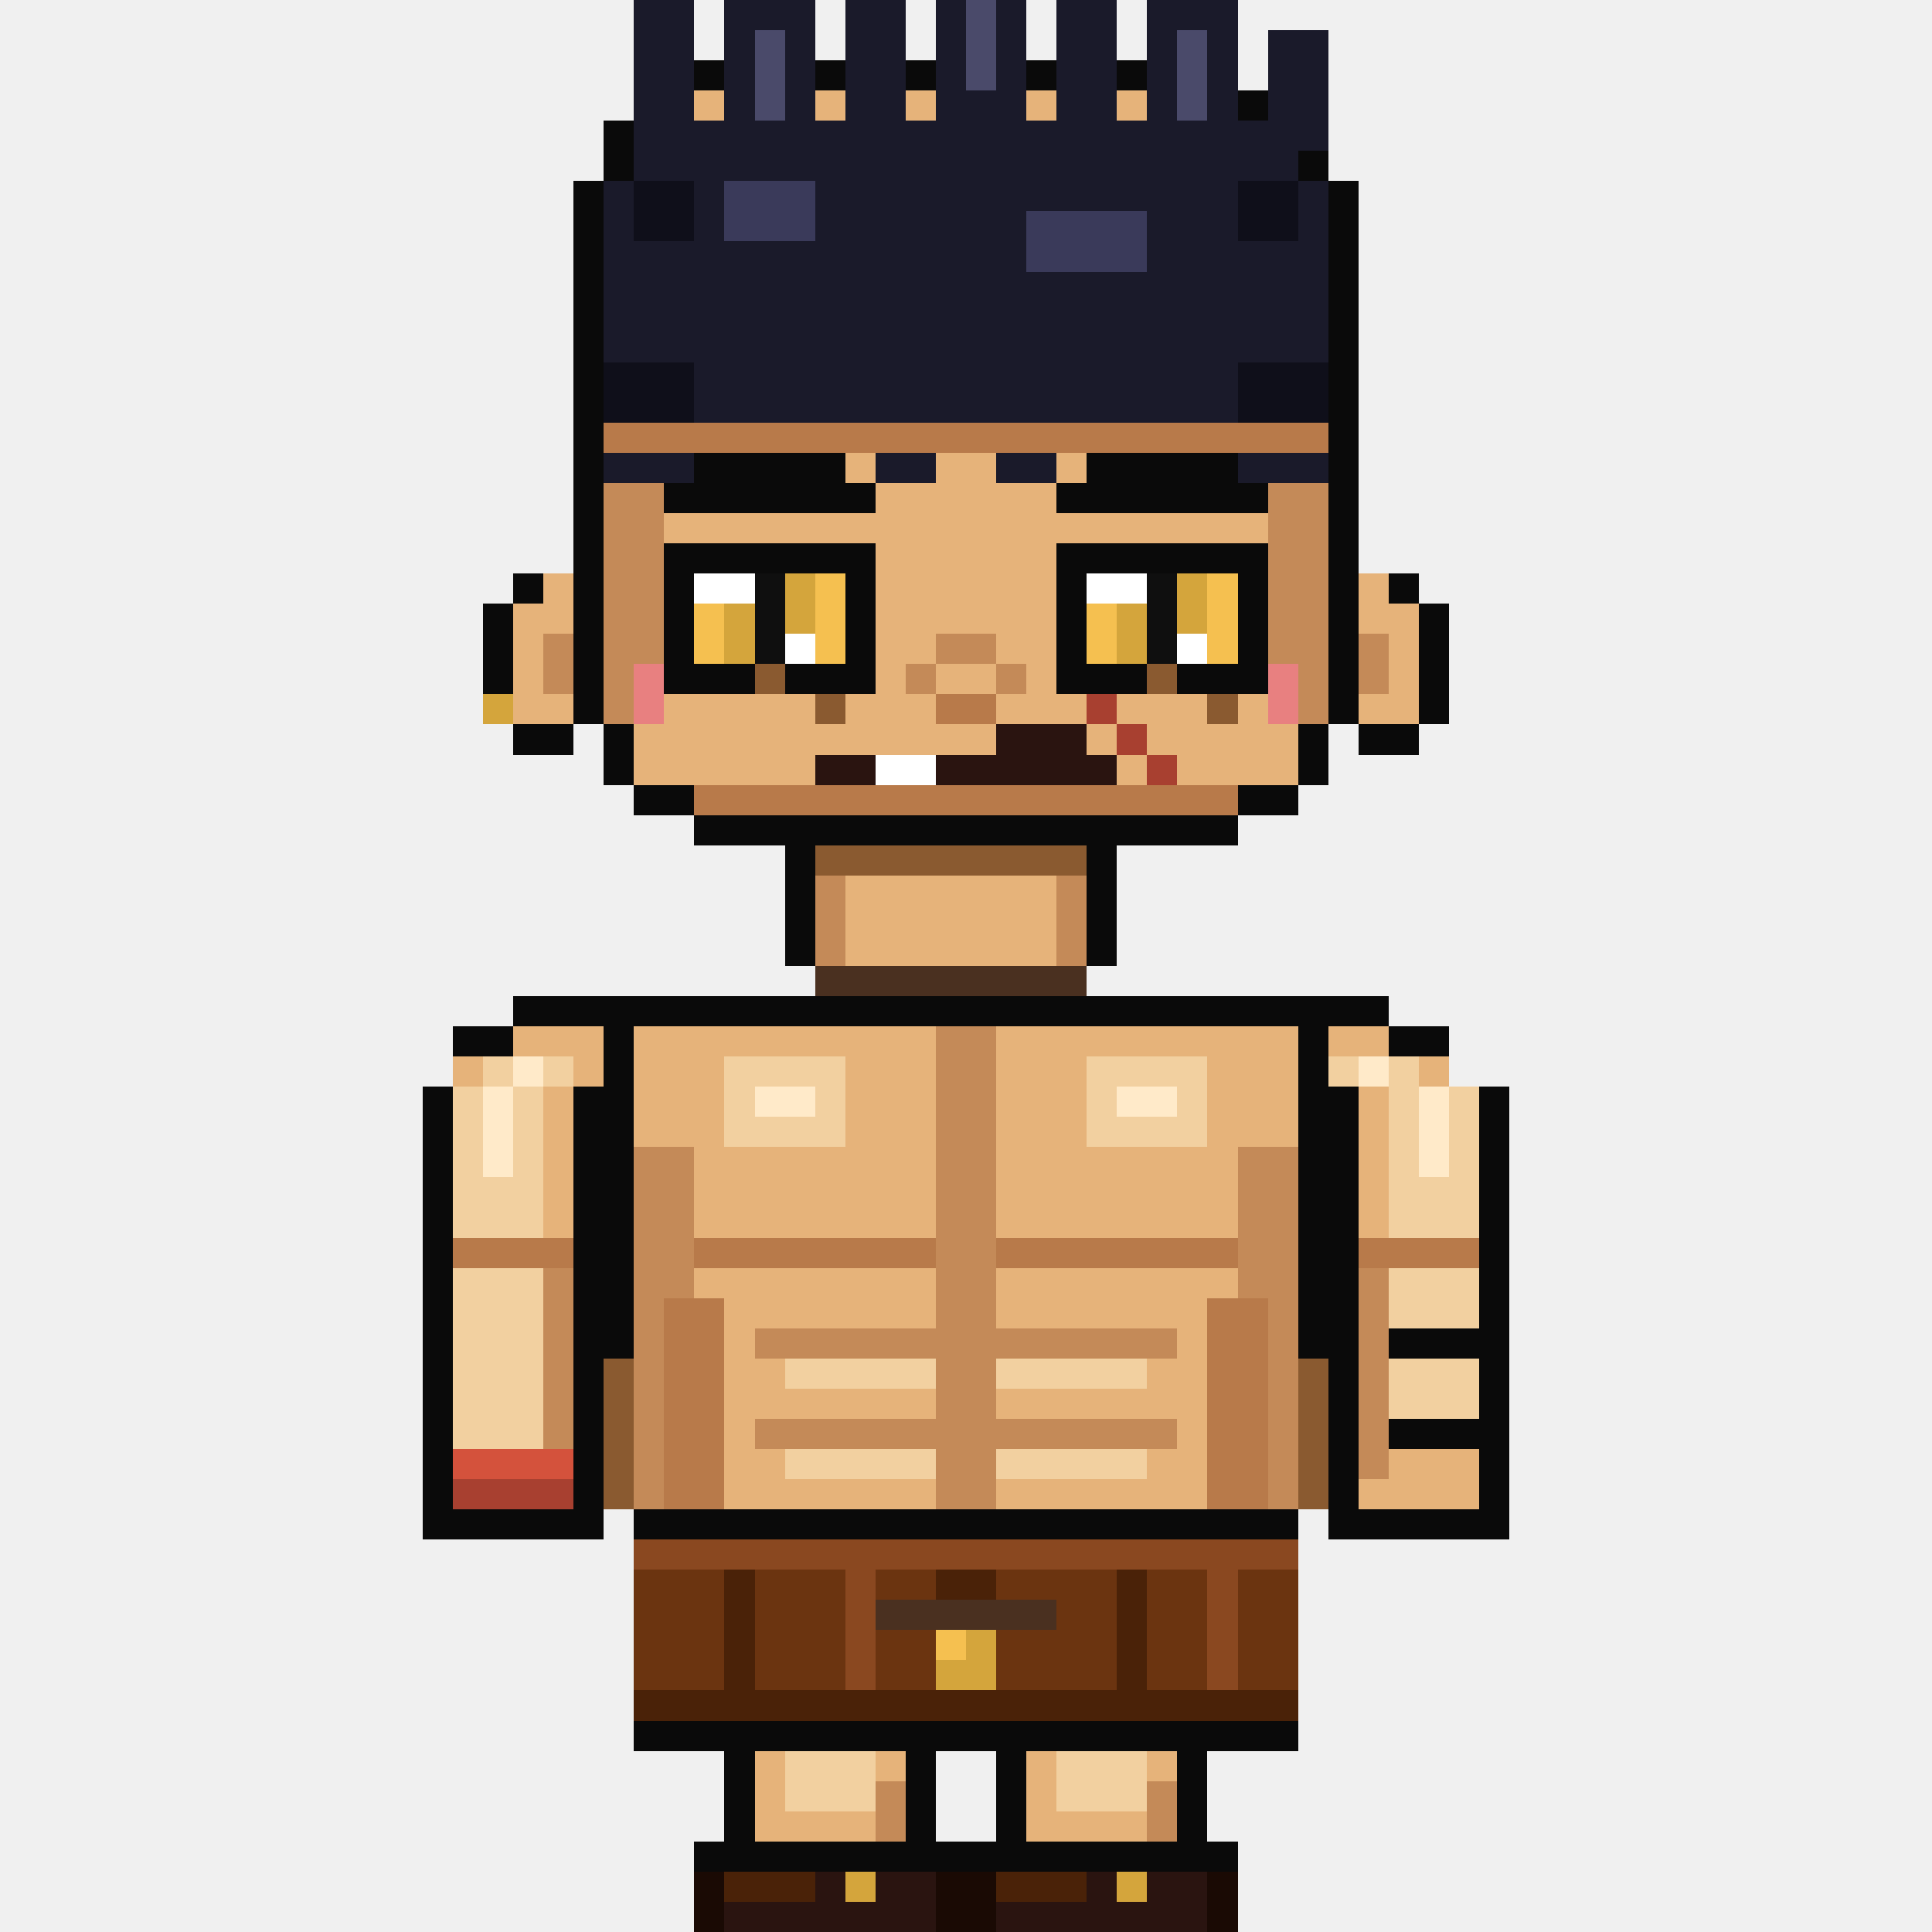
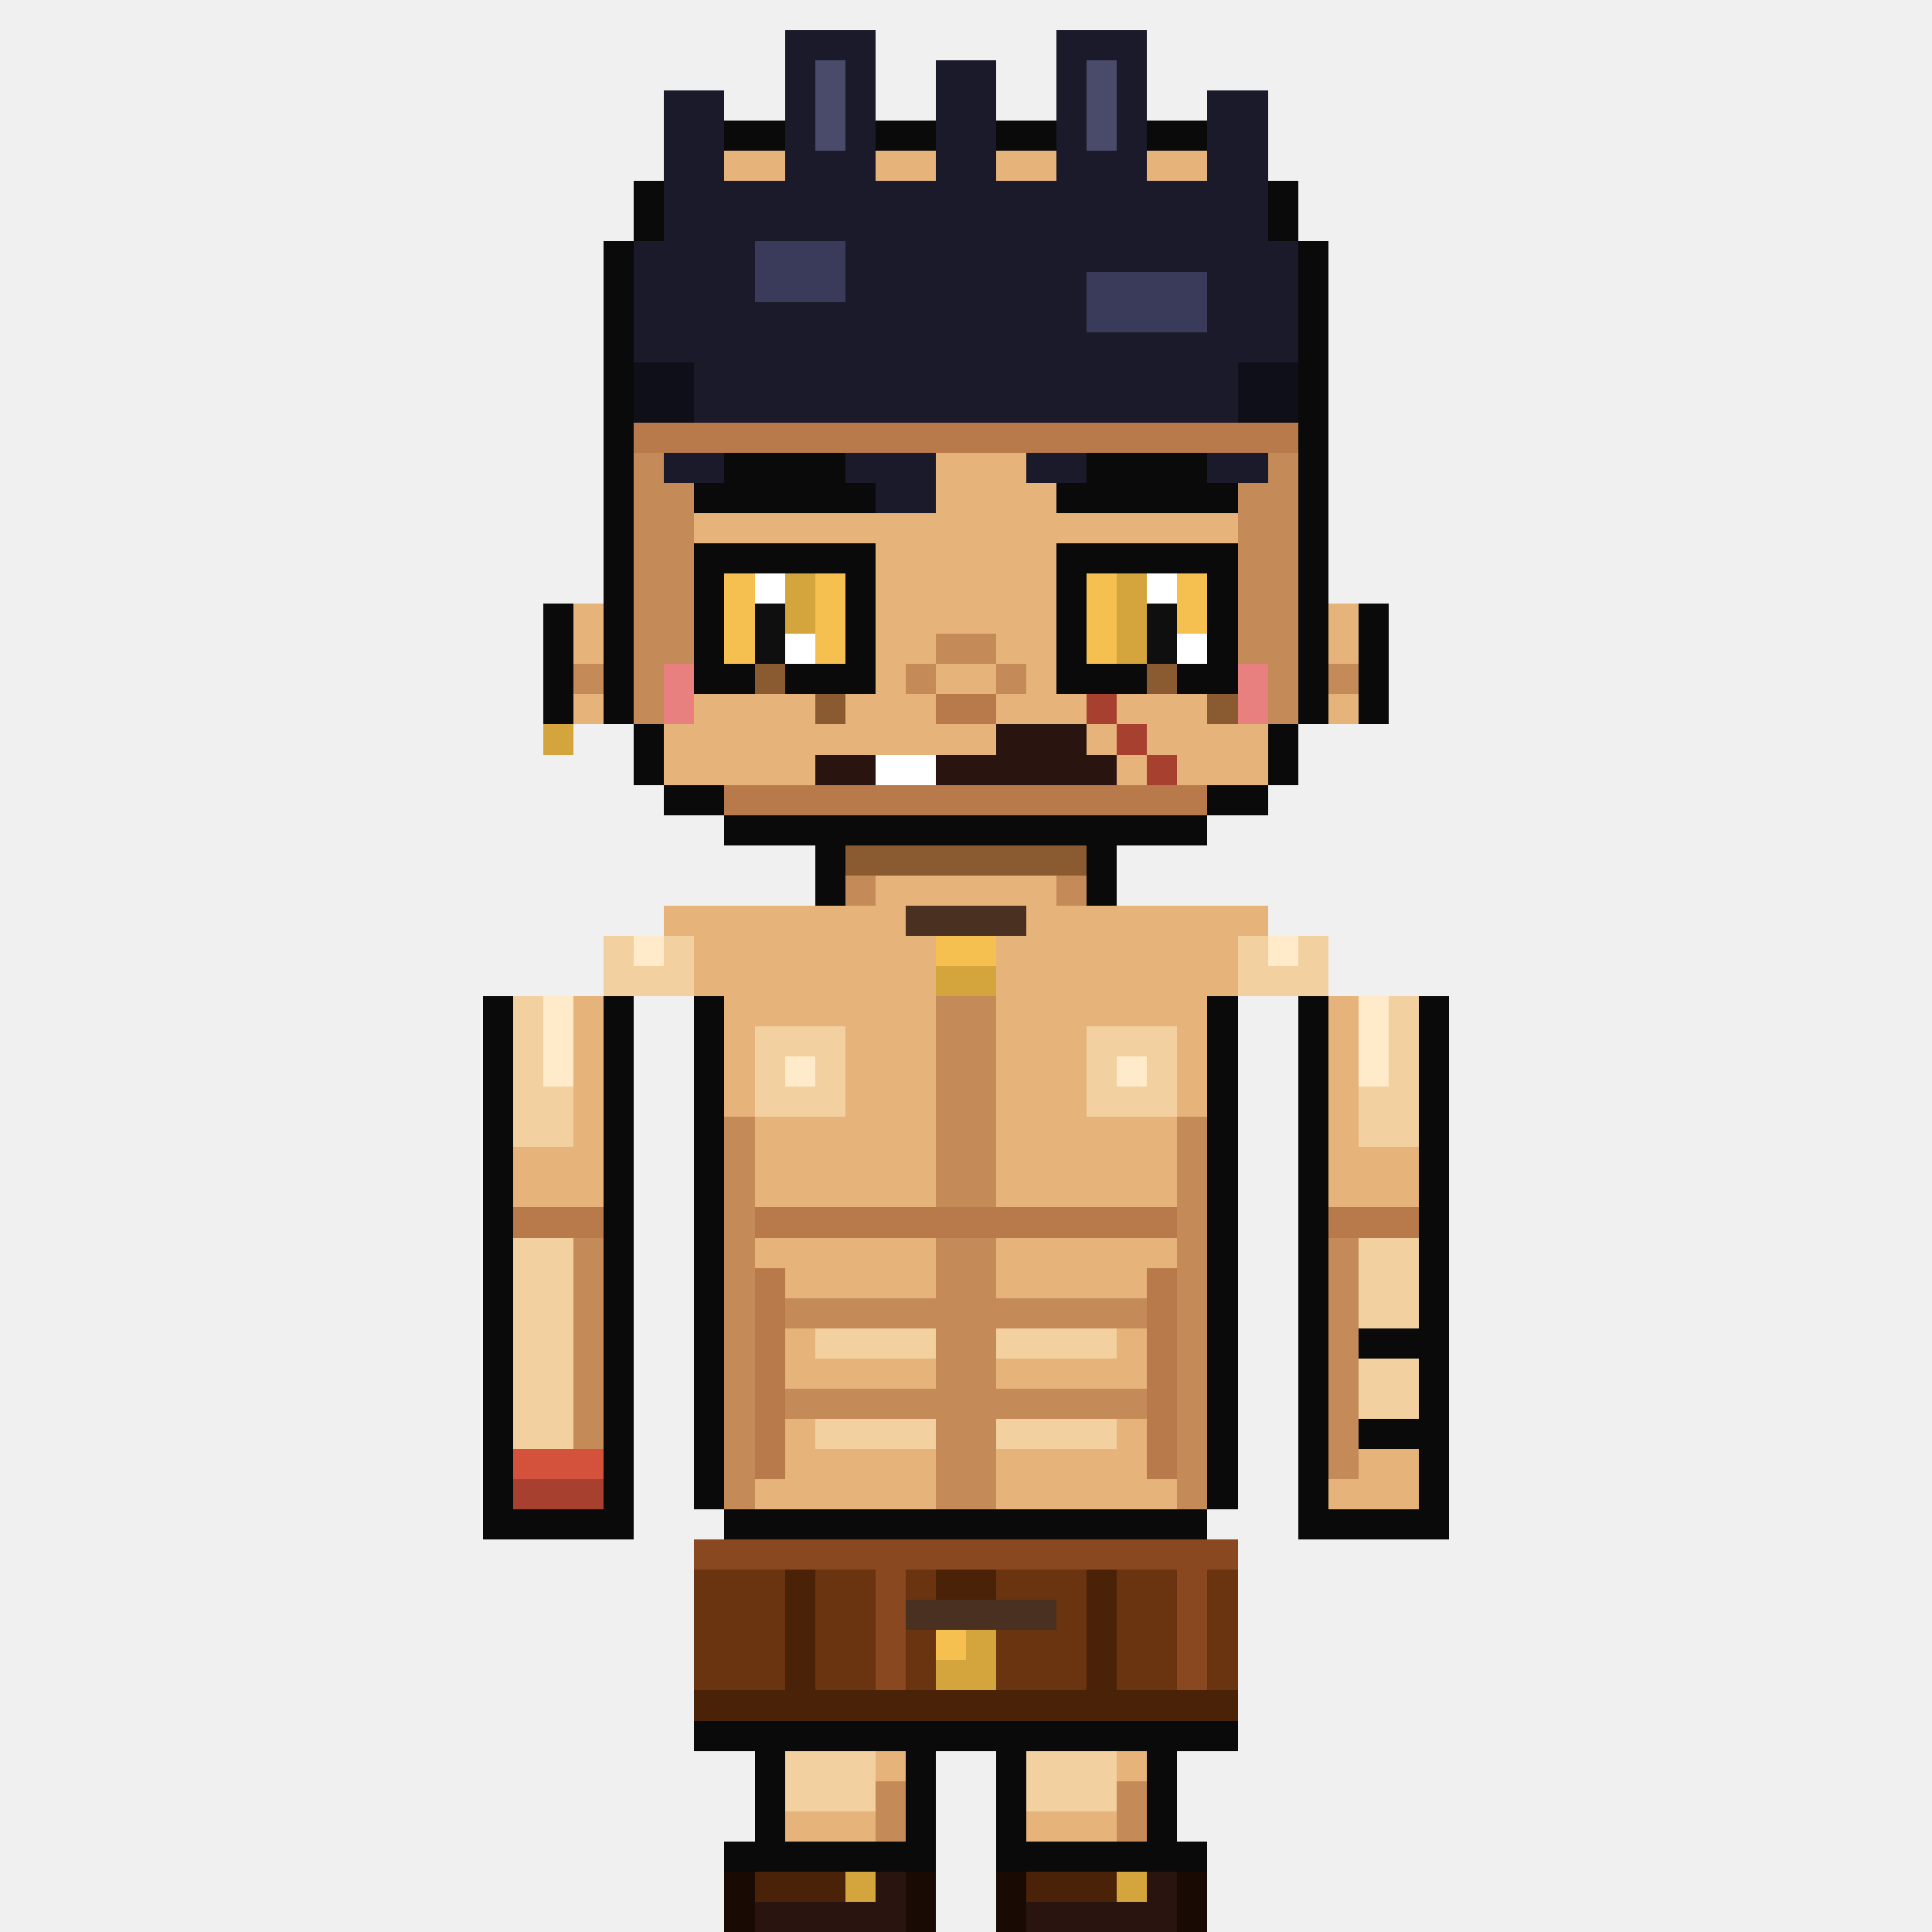
<svg xmlns="http://www.w3.org/2000/svg" viewBox="0 0 64 64" width="64" height="64" shape-rendering="crispEdges">
-   <rect x="23" y="2" width="18" height="1" fill="#0a0a0a" />
-   <rect x="21" y="3" width="2" height="1" fill="#0a0a0a" />
-   <rect x="41" y="3" width="2" height="1" fill="#0a0a0a" />
-   <rect x="20" y="4" width="1" height="2" fill="#0a0a0a" />
-   <rect x="43" y="4" width="1" height="2" fill="#0a0a0a" />
-   <rect x="19" y="6" width="1" height="18" fill="#0a0a0a" />
-   <rect x="44" y="6" width="1" height="18" fill="#0a0a0a" />
-   <rect x="20" y="24" width="1" height="2" fill="#0a0a0a" />
-   <rect x="43" y="24" width="1" height="2" fill="#0a0a0a" />
-   <rect x="21" y="26" width="2" height="1" fill="#0a0a0a" />
-   <rect x="41" y="26" width="2" height="1" fill="#0a0a0a" />
-   <rect x="23" y="27" width="18" height="1" fill="#0a0a0a" />
-   <rect x="23" y="3" width="18" height="1" fill="#e6b37a" />
-   <rect x="21" y="4" width="22" height="2" fill="#e6b37a" />
-   <rect x="20" y="6" width="24" height="18" fill="#e6b37a" />
-   <rect x="21" y="24" width="22" height="2" fill="#e6b37a" />
-   <rect x="23" y="26" width="18" height="1" fill="#e6b37a" />
-   <rect x="20" y="12" width="2" height="12" fill="#c48a58" />
-   <rect x="42" y="12" width="2" height="12" fill="#c48a58" />
-   <rect x="23" y="26" width="18" height="1" fill="#b87a4a" />
-   <rect x="23" y="10" width="3" height="2" fill="#f2d0a0" />
-   <rect x="38" y="10" width="3" height="2" fill="#f2d0a0" />
-   <rect x="24" y="11" width="1" height="1" fill="#ffeac9" />
-   <rect x="39" y="11" width="1" height="1" fill="#ffeac9" />
-   <rect x="21" y="4" width="22" height="2" fill="#1a1a2a" />
-   <rect x="20" y="6" width="24" height="8" fill="#1a1a2a" />
-   <rect x="20" y="14" width="3" height="2" fill="#1a1a2a" />
-   <rect x="24" y="14" width="2" height="3" fill="#1a1a2a" />
-   <rect x="29" y="14" width="2" height="2" fill="#1a1a2a" />
-   <rect x="33" y="14" width="2" height="2" fill="#1a1a2a" />
-   <rect x="38" y="14" width="2" height="3" fill="#1a1a2a" />
-   <rect x="41" y="14" width="3" height="2" fill="#1a1a2a" />
-   <rect x="21" y="0" width="2" height="5" fill="#1a1a2a" />
-   <rect x="24" y="-2" width="3" height="7" fill="#1a1a2a" />
-   <rect x="28" y="0" width="2" height="5" fill="#1a1a2a" />
-   <rect x="31" y="-2" width="3" height="7" fill="#1a1a2a" />
-   <rect x="35" y="0" width="2" height="5" fill="#1a1a2a" />
-   <rect x="38" y="-1" width="3" height="6" fill="#1a1a2a" />
-   <rect x="42" y="1" width="2" height="4" fill="#1a1a2a" />
-   <rect x="20" y="12" width="3" height="2" fill="#0f0f1a" />
-   <rect x="41" y="12" width="3" height="2" fill="#0f0f1a" />
-   <rect x="21" y="6" width="2" height="2" fill="#0f0f1a" />
-   <rect x="41" y="6" width="2" height="2" fill="#0f0f1a" />
-   <rect x="25" y="1" width="1" height="3" fill="#4a4a6a" />
-   <rect x="32" y="0" width="1" height="3" fill="#4a4a6a" />
-   <rect x="39" y="1" width="1" height="3" fill="#4a4a6a" />
-   <rect x="24" y="6" width="3" height="2" fill="#3a3a5a" />
-   <rect x="34" y="7" width="4" height="2" fill="#3a3a5a" />
-   <rect x="20" y="14" width="24" height="1" fill="#b87a4a" />
-   <rect x="22" y="16" width="7" height="1" fill="#0a0a0a" />
-   <rect x="23" y="15" width="5" height="1" fill="#0a0a0a" />
-   <rect x="35" y="16" width="7" height="1" fill="#0a0a0a" />
-   <rect x="36" y="15" width="5" height="1" fill="#0a0a0a" />
-   <rect x="22" y="18" width="7" height="1" fill="#0a0a0a" />
-   <rect x="22" y="22" width="7" height="1" fill="#0a0a0a" />
-   <rect x="22" y="19" width="1" height="3" fill="#0a0a0a" />
+   <rect x="24" y="4" width="16" height="1" fill="#0a0a0a" />
+   <rect x="22" y="5" width="2" height="1" fill="#0a0a0a" />
+   <rect x="40" y="5" width="2" height="1" fill="#0a0a0a" />
+   <rect x="21" y="6" width="1" height="2" fill="#0a0a0a" />
+   <rect x="42" y="6" width="1" height="2" fill="#0a0a0a" />
+   <rect x="20" y="8" width="1" height="16" fill="#0a0a0a" />
+   <rect x="43" y="8" width="1" height="16" fill="#0a0a0a" />
+   <rect x="21" y="24" width="1" height="2" fill="#0a0a0a" />
+   <rect x="42" y="24" width="1" height="2" fill="#0a0a0a" />
+   <rect x="22" y="26" width="2" height="1" fill="#0a0a0a" />
+   <rect x="40" y="26" width="2" height="1" fill="#0a0a0a" />
+   <rect x="24" y="27" width="16" height="1" fill="#0a0a0a" />
+   <rect x="24" y="5" width="16" height="1" fill="#e6b37a" />
+   <rect x="22" y="6" width="20" height="2" fill="#e6b37a" />
+   <rect x="21" y="8" width="22" height="16" fill="#e6b37a" />
+   <rect x="22" y="24" width="20" height="2" fill="#e6b37a" />
+   <rect x="24" y="26" width="16" height="1" fill="#e6b37a" />
+   <rect x="21" y="14" width="2" height="10" fill="#c48a58" />
+   <rect x="41" y="14" width="2" height="10" fill="#c48a58" />
+   <rect x="24" y="26" width="16" height="1" fill="#b87a4a" />
+   <rect x="24" y="12" width="3" height="2" fill="#f2d0a0" />
+   <rect x="37" y="12" width="3" height="2" fill="#f2d0a0" />
+   <rect x="25" y="13" width="1" height="1" fill="#ffeac9" />
+   <rect x="38" y="13" width="1" height="1" fill="#ffeac9" />
+   <rect x="22" y="6" width="20" height="2" fill="#1a1a2a" />
+   <rect x="21" y="8" width="22" height="6" fill="#1a1a2a" />
+   <rect x="22" y="14" width="3" height="2" fill="#1a1a2a" />
+   <rect x="28" y="14" width="3" height="3" fill="#1a1a2a" />
+   <rect x="34" y="14" width="3" height="2" fill="#1a1a2a" />
+   <rect x="39" y="14" width="3" height="2" fill="#1a1a2a" />
+   <rect x="22" y="3" width="2" height="3" fill="#1a1a2a" />
+   <rect x="26" y="1" width="3" height="5" fill="#1a1a2a" />
+   <rect x="31" y="2" width="2" height="4" fill="#1a1a2a" />
+   <rect x="35" y="1" width="3" height="5" fill="#1a1a2a" />
+   <rect x="40" y="3" width="2" height="3" fill="#1a1a2a" />
+   <rect x="21" y="12" width="2" height="2" fill="#0f0f1a" />
+   <rect x="41" y="12" width="2" height="2" fill="#0f0f1a" />
+   <rect x="27" y="2" width="1" height="3" fill="#4a4a6a" />
+   <rect x="36" y="2" width="1" height="3" fill="#4a4a6a" />
+   <rect x="25" y="8" width="3" height="2" fill="#3a3a5a" />
+   <rect x="36" y="9" width="4" height="2" fill="#3a3a5a" />
+   <rect x="21" y="14" width="22" height="1" fill="#b87a4a" />
+   <rect x="23" y="16" width="6" height="1" fill="#0a0a0a" />
+   <rect x="24" y="15" width="4" height="1" fill="#0a0a0a" />
+   <rect x="35" y="16" width="6" height="1" fill="#0a0a0a" />
+   <rect x="36" y="15" width="4" height="1" fill="#0a0a0a" />
+   <rect x="23" y="18" width="6" height="1" fill="#0a0a0a" />
+   <rect x="23" y="22" width="6" height="1" fill="#0a0a0a" />
+   <rect x="23" y="19" width="1" height="3" fill="#0a0a0a" />
  <rect x="28" y="19" width="1" height="3" fill="#0a0a0a" />
-   <rect x="23" y="19" width="5" height="3" fill="#ffffff" />
-   <rect x="23" y="19" width="5" height="3" fill="#f5c050" />
-   <rect x="24" y="19" width="3" height="3" fill="#d4a53c" />
+   <rect x="24" y="19" width="4" height="3" fill="#f5c050" />
+   <rect x="25" y="19" width="2" height="3" fill="#d4a53c" />
  <rect x="25" y="19" width="1" height="3" fill="#0f0f0f" />
-   <rect x="23" y="19" width="2" height="1" fill="#ffffff" />
+   <rect x="25" y="19" width="1" height="1" fill="#ffffff" />
  <rect x="26" y="21" width="1" height="1" fill="#ffffff" />
-   <rect x="35" y="18" width="7" height="1" fill="#0a0a0a" />
-   <rect x="35" y="22" width="7" height="1" fill="#0a0a0a" />
+   <rect x="35" y="18" width="6" height="1" fill="#0a0a0a" />
+   <rect x="35" y="22" width="6" height="1" fill="#0a0a0a" />
  <rect x="35" y="19" width="1" height="3" fill="#0a0a0a" />
-   <rect x="41" y="19" width="1" height="3" fill="#0a0a0a" />
-   <rect x="36" y="19" width="5" height="3" fill="#ffffff" />
-   <rect x="36" y="19" width="5" height="3" fill="#f5c050" />
-   <rect x="37" y="19" width="3" height="3" fill="#d4a53c" />
+   <rect x="40" y="19" width="1" height="3" fill="#0a0a0a" />
+   <rect x="36" y="19" width="4" height="3" fill="#f5c050" />
+   <rect x="37" y="19" width="2" height="3" fill="#d4a53c" />
  <rect x="38" y="19" width="1" height="3" fill="#0f0f0f" />
-   <rect x="36" y="19" width="2" height="1" fill="#ffffff" />
+   <rect x="38" y="19" width="1" height="1" fill="#ffffff" />
  <rect x="39" y="21" width="1" height="1" fill="#ffffff" />
  <rect x="36" y="23" width="1" height="1" fill="#a84030" />
  <rect x="37" y="24" width="1" height="1" fill="#a84030" />
  <rect x="38" y="25" width="1" height="1" fill="#a84030" />
  <rect x="31" y="21" width="2" height="1" fill="#c48a58" />
  <rect x="30" y="22" width="1" height="1" fill="#c48a58" />
  <rect x="33" y="22" width="1" height="1" fill="#c48a58" />
  <rect x="31" y="23" width="2" height="1" fill="#b87a4a" />
  <rect x="27" y="25" width="10" height="1" fill="#2a1410" />
  <rect x="33" y="24" width="3" height="1" fill="#2a1410" />
  <rect x="29" y="25" width="2" height="1" fill="#ffffff" />
-   <rect x="21" y="22" width="1" height="2" fill="#e88080" />
-   <rect x="42" y="22" width="1" height="2" fill="#e88080" />
+   <rect x="22" y="22" width="1" height="2" fill="#e88080" />
+   <rect x="41" y="22" width="1" height="2" fill="#e88080" />
  <rect x="25" y="22" width="1" height="1" fill="#8a5a30" />
  <rect x="27" y="23" width="1" height="1" fill="#8a5a30" />
  <rect x="38" y="22" width="1" height="1" fill="#8a5a30" />
  <rect x="40" y="23" width="1" height="1" fill="#8a5a30" />
-   <rect x="17" y="19" width="2" height="5" fill="#e6b37a" />
-   <rect x="16" y="20" width="1" height="4" fill="#0a0a0a" />
-   <rect x="17" y="19" width="1" height="1" fill="#0a0a0a" />
-   <rect x="17" y="24" width="2" height="1" fill="#0a0a0a" />
-   <rect x="18" y="21" width="1" height="2" fill="#c48a58" />
-   <rect x="16" y="23" width="1" height="1" fill="#d4a53c" />
-   <rect x="45" y="19" width="2" height="5" fill="#e6b37a" />
-   <rect x="47" y="20" width="1" height="4" fill="#0a0a0a" />
-   <rect x="46" y="19" width="1" height="1" fill="#0a0a0a" />
-   <rect x="45" y="24" width="2" height="1" fill="#0a0a0a" />
-   <rect x="45" y="21" width="1" height="2" fill="#c48a58" />
-   <rect x="27" y="28" width="9" height="4" fill="#e6b37a" />
-   <rect x="26" y="28" width="1" height="4" fill="#0a0a0a" />
-   <rect x="36" y="28" width="1" height="4" fill="#0a0a0a" />
-   <rect x="27" y="28" width="1" height="4" fill="#c48a58" />
-   <rect x="35" y="28" width="1" height="4" fill="#c48a58" />
-   <rect x="27" y="28" width="9" height="1" fill="#8a5a30" />
-   <rect x="27" y="32" width="9" height="1" fill="#4a3020" />
-   <rect x="30" y="33" width="3" height="2" fill="#d4a53c" />
-   <rect x="30" y="33" width="3" height="1" fill="#f5c050" />
-   <rect x="31" y="33" width="1" height="1" fill="#2ea080" />
-   <rect x="17" y="33" width="4" height="1" fill="#0a0a0a" />
-   <rect x="42" y="33" width="4" height="1" fill="#0a0a0a" />
-   <rect x="15" y="34" width="2" height="1" fill="#0a0a0a" />
-   <rect x="46" y="34" width="2" height="1" fill="#0a0a0a" />
-   <rect x="15" y="35" width="5" height="4" fill="#e6b37a" />
-   <rect x="43" y="35" width="5" height="4" fill="#e6b37a" />
-   <rect x="17" y="34" width="4" height="1" fill="#e6b37a" />
-   <rect x="42" y="34" width="4" height="1" fill="#e6b37a" />
-   <rect x="16" y="35" width="3" height="2" fill="#f2d0a0" />
-   <rect x="44" y="35" width="3" height="2" fill="#f2d0a0" />
-   <rect x="17" y="35" width="1" height="1" fill="#ffeac9" />
-   <rect x="45" y="35" width="1" height="1" fill="#ffeac9" />
-   <rect x="21" y="33" width="21" height="1" fill="#0a0a0a" />
-   <rect x="20" y="34" width="1" height="16" fill="#0a0a0a" />
-   <rect x="43" y="34" width="1" height="16" fill="#0a0a0a" />
-   <rect x="21" y="50" width="22" height="1" fill="#0a0a0a" />
-   <rect x="21" y="34" width="22" height="16" fill="#e6b37a" />
-   <rect x="20" y="45" width="1" height="5" fill="#8a5a30" />
-   <rect x="43" y="45" width="1" height="5" fill="#8a5a30" />
-   <rect x="31" y="34" width="2" height="8" fill="#c48a58" />
-   <rect x="22" y="41" width="9" height="1" fill="#b87a4a" />
-   <rect x="33" y="41" width="9" height="1" fill="#b87a4a" />
-   <rect x="24" y="35" width="4" height="3" fill="#f2d0a0" />
-   <rect x="36" y="35" width="4" height="3" fill="#f2d0a0" />
-   <rect x="25" y="36" width="2" height="1" fill="#ffeac9" />
-   <rect x="37" y="36" width="2" height="1" fill="#ffeac9" />
-   <rect x="21" y="38" width="2" height="12" fill="#c48a58" />
-   <rect x="41" y="38" width="2" height="12" fill="#c48a58" />
-   <rect x="25" y="44" width="14" height="1" fill="#c48a58" />
-   <rect x="25" y="47" width="14" height="1" fill="#c48a58" />
-   <rect x="31" y="42" width="2" height="8" fill="#c48a58" />
-   <rect x="26" y="45" width="5" height="1" fill="#f2d0a0" />
-   <rect x="33" y="45" width="5" height="1" fill="#f2d0a0" />
-   <rect x="26" y="48" width="5" height="1" fill="#f2d0a0" />
-   <rect x="33" y="48" width="5" height="1" fill="#f2d0a0" />
-   <rect x="22" y="43" width="2" height="7" fill="#b87a4a" />
-   <rect x="40" y="43" width="2" height="7" fill="#b87a4a" />
-   <rect x="14" y="36" width="1" height="14" fill="#0a0a0a" />
-   <rect x="19" y="36" width="1" height="14" fill="#0a0a0a" />
-   <rect x="14" y="50" width="6" height="1" fill="#0a0a0a" />
-   <rect x="15" y="36" width="4" height="14" fill="#e6b37a" />
-   <rect x="15" y="36" width="3" height="5" fill="#f2d0a0" />
-   <rect x="16" y="36" width="1" height="3" fill="#ffeac9" />
-   <rect x="15" y="41" width="4" height="1" fill="#b87a4a" />
-   <rect x="15" y="42" width="3" height="6" fill="#f2d0a0" />
-   <rect x="18" y="42" width="1" height="7" fill="#c48a58" />
-   <rect x="15" y="48" width="4" height="2" fill="#a84030" />
-   <rect x="15" y="48" width="4" height="1" fill="#d4523c" />
-   <rect x="44" y="36" width="1" height="14" fill="#0a0a0a" />
-   <rect x="49" y="36" width="1" height="14" fill="#0a0a0a" />
-   <rect x="44" y="50" width="6" height="1" fill="#0a0a0a" />
-   <rect x="45" y="36" width="4" height="14" fill="#e6b37a" />
-   <rect x="46" y="36" width="3" height="5" fill="#f2d0a0" />
-   <rect x="47" y="36" width="1" height="3" fill="#ffeac9" />
-   <rect x="45" y="41" width="4" height="1" fill="#b87a4a" />
-   <rect x="46" y="42" width="3" height="6" fill="#f2d0a0" />
-   <rect x="45" y="42" width="1" height="7" fill="#c48a58" />
-   <rect x="46" y="44" width="3" height="1" fill="#0a0a0a" />
-   <rect x="46" y="47" width="3" height="1" fill="#0a0a0a" />
-   <rect x="21" y="51" width="22" height="6" fill="#6b3410" />
-   <rect x="21" y="51" width="22" height="1" fill="#0a0a0a" />
-   <rect x="21" y="57" width="22" height="1" fill="#0a0a0a" />
-   <rect x="21" y="51" width="22" height="1" fill="#8a4820" />
-   <rect x="21" y="56" width="22" height="1" fill="#4a2208" />
+   <rect x="19" y="20" width="1" height="4" fill="#e6b37a" />
+   <rect x="18" y="20" width="1" height="4" fill="#0a0a0a" />
+   <rect x="19" y="22" width="1" height="1" fill="#c48a58" />
+   <rect x="18" y="24" width="1" height="1" fill="#d4a53c" />
+   <rect x="44" y="20" width="1" height="4" fill="#e6b37a" />
+   <rect x="45" y="20" width="1" height="4" fill="#0a0a0a" />
+   <rect x="44" y="22" width="1" height="1" fill="#c48a58" />
+   <rect x="28" y="28" width="8" height="2" fill="#e6b37a" />
+   <rect x="27" y="28" width="1" height="2" fill="#0a0a0a" />
+   <rect x="36" y="28" width="1" height="2" fill="#0a0a0a" />
+   <rect x="28" y="28" width="1" height="2" fill="#c48a58" />
+   <rect x="35" y="28" width="1" height="2" fill="#c48a58" />
+   <rect x="28" y="28" width="8" height="1" fill="#8a5a30" />
+   <rect x="22" y="30" width="2" height="1" fill="#0a0a0a" />
+   <rect x="40" y="30" width="2" height="1" fill="#0a0a0a" />
+   <rect x="20" y="31" width="2" height="1" fill="#0a0a0a" />
+   <rect x="42" y="31" width="2" height="1" fill="#0a0a0a" />
+   <rect x="22" y="30" width="20" height="1" fill="#e6b37a" />
+   <rect x="20" y="31" width="24" height="2" fill="#e6b37a" />
+   <rect x="20" y="31" width="3" height="2" fill="#f2d0a0" />
+   <rect x="41" y="31" width="3" height="2" fill="#f2d0a0" />
+   <rect x="21" y="31" width="1" height="1" fill="#ffeac9" />
+   <rect x="42" y="31" width="1" height="1" fill="#ffeac9" />
+   <rect x="30" y="30" width="4" height="1" fill="#4a3020" />
+   <rect x="31" y="31" width="2" height="2" fill="#d4a53c" />
+   <rect x="31" y="31" width="2" height="1" fill="#f5c050" />
+   <rect x="23" y="33" width="1" height="17" fill="#0a0a0a" />
+   <rect x="40" y="33" width="1" height="17" fill="#0a0a0a" />
+   <rect x="24" y="33" width="16" height="1" fill="#0a0a0a" />
+   <rect x="24" y="50" width="16" height="1" fill="#0a0a0a" />
+   <rect x="24" y="33" width="16" height="17" fill="#e6b37a" />
+   <rect x="31" y="33" width="2" height="7" fill="#c48a58" />
+   <rect x="24" y="40" width="16" height="1" fill="#b87a4a" />
+   <rect x="25" y="34" width="3" height="3" fill="#f2d0a0" />
+   <rect x="36" y="34" width="3" height="3" fill="#f2d0a0" />
+   <rect x="26" y="35" width="1" height="1" fill="#ffeac9" />
+   <rect x="37" y="35" width="1" height="1" fill="#ffeac9" />
+   <rect x="24" y="37" width="1" height="13" fill="#c48a58" />
+   <rect x="39" y="37" width="1" height="13" fill="#c48a58" />
+   <rect x="26" y="43" width="12" height="1" fill="#c48a58" />
+   <rect x="26" y="46" width="12" height="1" fill="#c48a58" />
+   <rect x="31" y="41" width="2" height="9" fill="#c48a58" />
+   <rect x="27" y="44" width="4" height="1" fill="#f2d0a0" />
+   <rect x="33" y="44" width="4" height="1" fill="#f2d0a0" />
+   <rect x="27" y="47" width="4" height="1" fill="#f2d0a0" />
+   <rect x="33" y="47" width="4" height="1" fill="#f2d0a0" />
+   <rect x="25" y="42" width="1" height="7" fill="#b87a4a" />
+   <rect x="38" y="42" width="1" height="7" fill="#b87a4a" />
+   <rect x="16" y="33" width="1" height="17" fill="#0a0a0a" />
+   <rect x="20" y="33" width="1" height="17" fill="#0a0a0a" />
+   <rect x="17" y="33" width="3" height="17" fill="#e6b37a" />
+   <rect x="16" y="50" width="5" height="1" fill="#0a0a0a" />
+   <rect x="17" y="33" width="2" height="5" fill="#f2d0a0" />
+   <rect x="18" y="33" width="1" height="3" fill="#ffeac9" />
+   <rect x="17" y="40" width="3" height="1" fill="#b87a4a" />
+   <rect x="17" y="41" width="2" height="7" fill="#f2d0a0" />
+   <rect x="19" y="41" width="1" height="8" fill="#c48a58" />
+   <rect x="17" y="48" width="3" height="2" fill="#a84030" />
+   <rect x="17" y="48" width="3" height="1" fill="#d4523c" />
+   <rect x="43" y="33" width="1" height="17" fill="#0a0a0a" />
+   <rect x="47" y="33" width="1" height="17" fill="#0a0a0a" />
+   <rect x="44" y="33" width="3" height="17" fill="#e6b37a" />
+   <rect x="43" y="50" width="5" height="1" fill="#0a0a0a" />
+   <rect x="45" y="33" width="2" height="5" fill="#f2d0a0" />
+   <rect x="45" y="33" width="1" height="3" fill="#ffeac9" />
+   <rect x="44" y="40" width="3" height="1" fill="#b87a4a" />
+   <rect x="45" y="41" width="2" height="7" fill="#f2d0a0" />
+   <rect x="44" y="41" width="1" height="8" fill="#c48a58" />
+   <rect x="45" y="44" width="2" height="1" fill="#0a0a0a" />
+   <rect x="45" y="47" width="2" height="1" fill="#0a0a0a" />
+   <rect x="23" y="51" width="18" height="6" fill="#6b3410" />
+   <rect x="23" y="51" width="18" height="1" fill="#0a0a0a" />
+   <rect x="23" y="57" width="18" height="1" fill="#0a0a0a" />
+   <rect x="23" y="51" width="18" height="1" fill="#8a4820" />
+   <rect x="23" y="56" width="18" height="1" fill="#4a2208" />
  <rect x="31" y="52" width="2" height="5" fill="#4a2208" />
  <rect x="29" y="53" width="6" height="1" fill="#4a3020" />
  <rect x="31" y="54" width="2" height="2" fill="#d4a53c" />
  <rect x="31" y="54" width="1" height="1" fill="#f5c050" />
-   <rect x="24" y="52" width="1" height="4" fill="#4a2208" />
-   <rect x="28" y="52" width="1" height="4" fill="#8a4820" />
-   <rect x="37" y="52" width="1" height="4" fill="#4a2208" />
-   <rect x="40" y="52" width="1" height="4" fill="#8a4820" />
-   <rect x="24" y="58" width="1" height="3" fill="#0a0a0a" />
+   <rect x="26" y="52" width="1" height="4" fill="#4a2208" />
+   <rect x="29" y="52" width="1" height="4" fill="#8a4820" />
+   <rect x="36" y="52" width="1" height="4" fill="#4a2208" />
+   <rect x="39" y="52" width="1" height="4" fill="#8a4820" />
+   <rect x="25" y="58" width="1" height="3" fill="#0a0a0a" />
  <rect x="30" y="58" width="1" height="3" fill="#0a0a0a" />
-   <rect x="25" y="58" width="5" height="3" fill="#e6b37a" />
+   <rect x="26" y="58" width="4" height="3" fill="#e6b37a" />
  <rect x="26" y="58" width="3" height="2" fill="#f2d0a0" />
  <rect x="29" y="59" width="1" height="2" fill="#c48a58" />
  <rect x="33" y="58" width="1" height="3" fill="#0a0a0a" />
-   <rect x="39" y="58" width="1" height="3" fill="#0a0a0a" />
-   <rect x="34" y="58" width="5" height="3" fill="#e6b37a" />
-   <rect x="35" y="58" width="3" height="2" fill="#f2d0a0" />
-   <rect x="38" y="59" width="1" height="2" fill="#c48a58" />
-   <rect x="23" y="61" width="9" height="3" fill="#1a0a04" />
-   <rect x="23" y="61" width="9" height="1" fill="#0a0a0a" />
-   <rect x="24" y="62" width="7" height="2" fill="#2a1410" />
-   <rect x="24" y="62" width="3" height="1" fill="#4a2208" />
+   <rect x="38" y="58" width="1" height="3" fill="#0a0a0a" />
+   <rect x="34" y="58" width="4" height="3" fill="#e6b37a" />
+   <rect x="34" y="58" width="3" height="2" fill="#f2d0a0" />
+   <rect x="37" y="59" width="1" height="2" fill="#c48a58" />
+   <rect x="24" y="61" width="7" height="3" fill="#1a0a04" />
+   <rect x="24" y="61" width="7" height="1" fill="#0a0a0a" />
+   <rect x="25" y="62" width="5" height="2" fill="#2a1410" />
+   <rect x="25" y="62" width="3" height="1" fill="#4a2208" />
  <rect x="28" y="62" width="1" height="1" fill="#d4a53c" />
-   <rect x="32" y="61" width="9" height="3" fill="#1a0a04" />
-   <rect x="32" y="61" width="9" height="1" fill="#0a0a0a" />
-   <rect x="33" y="62" width="7" height="2" fill="#2a1410" />
-   <rect x="33" y="62" width="3" height="1" fill="#4a2208" />
+   <rect x="33" y="61" width="7" height="3" fill="#1a0a04" />
+   <rect x="33" y="61" width="7" height="1" fill="#0a0a0a" />
+   <rect x="34" y="62" width="5" height="2" fill="#2a1410" />
+   <rect x="34" y="62" width="3" height="1" fill="#4a2208" />
  <rect x="37" y="62" width="1" height="1" fill="#d4a53c" />
</svg>
